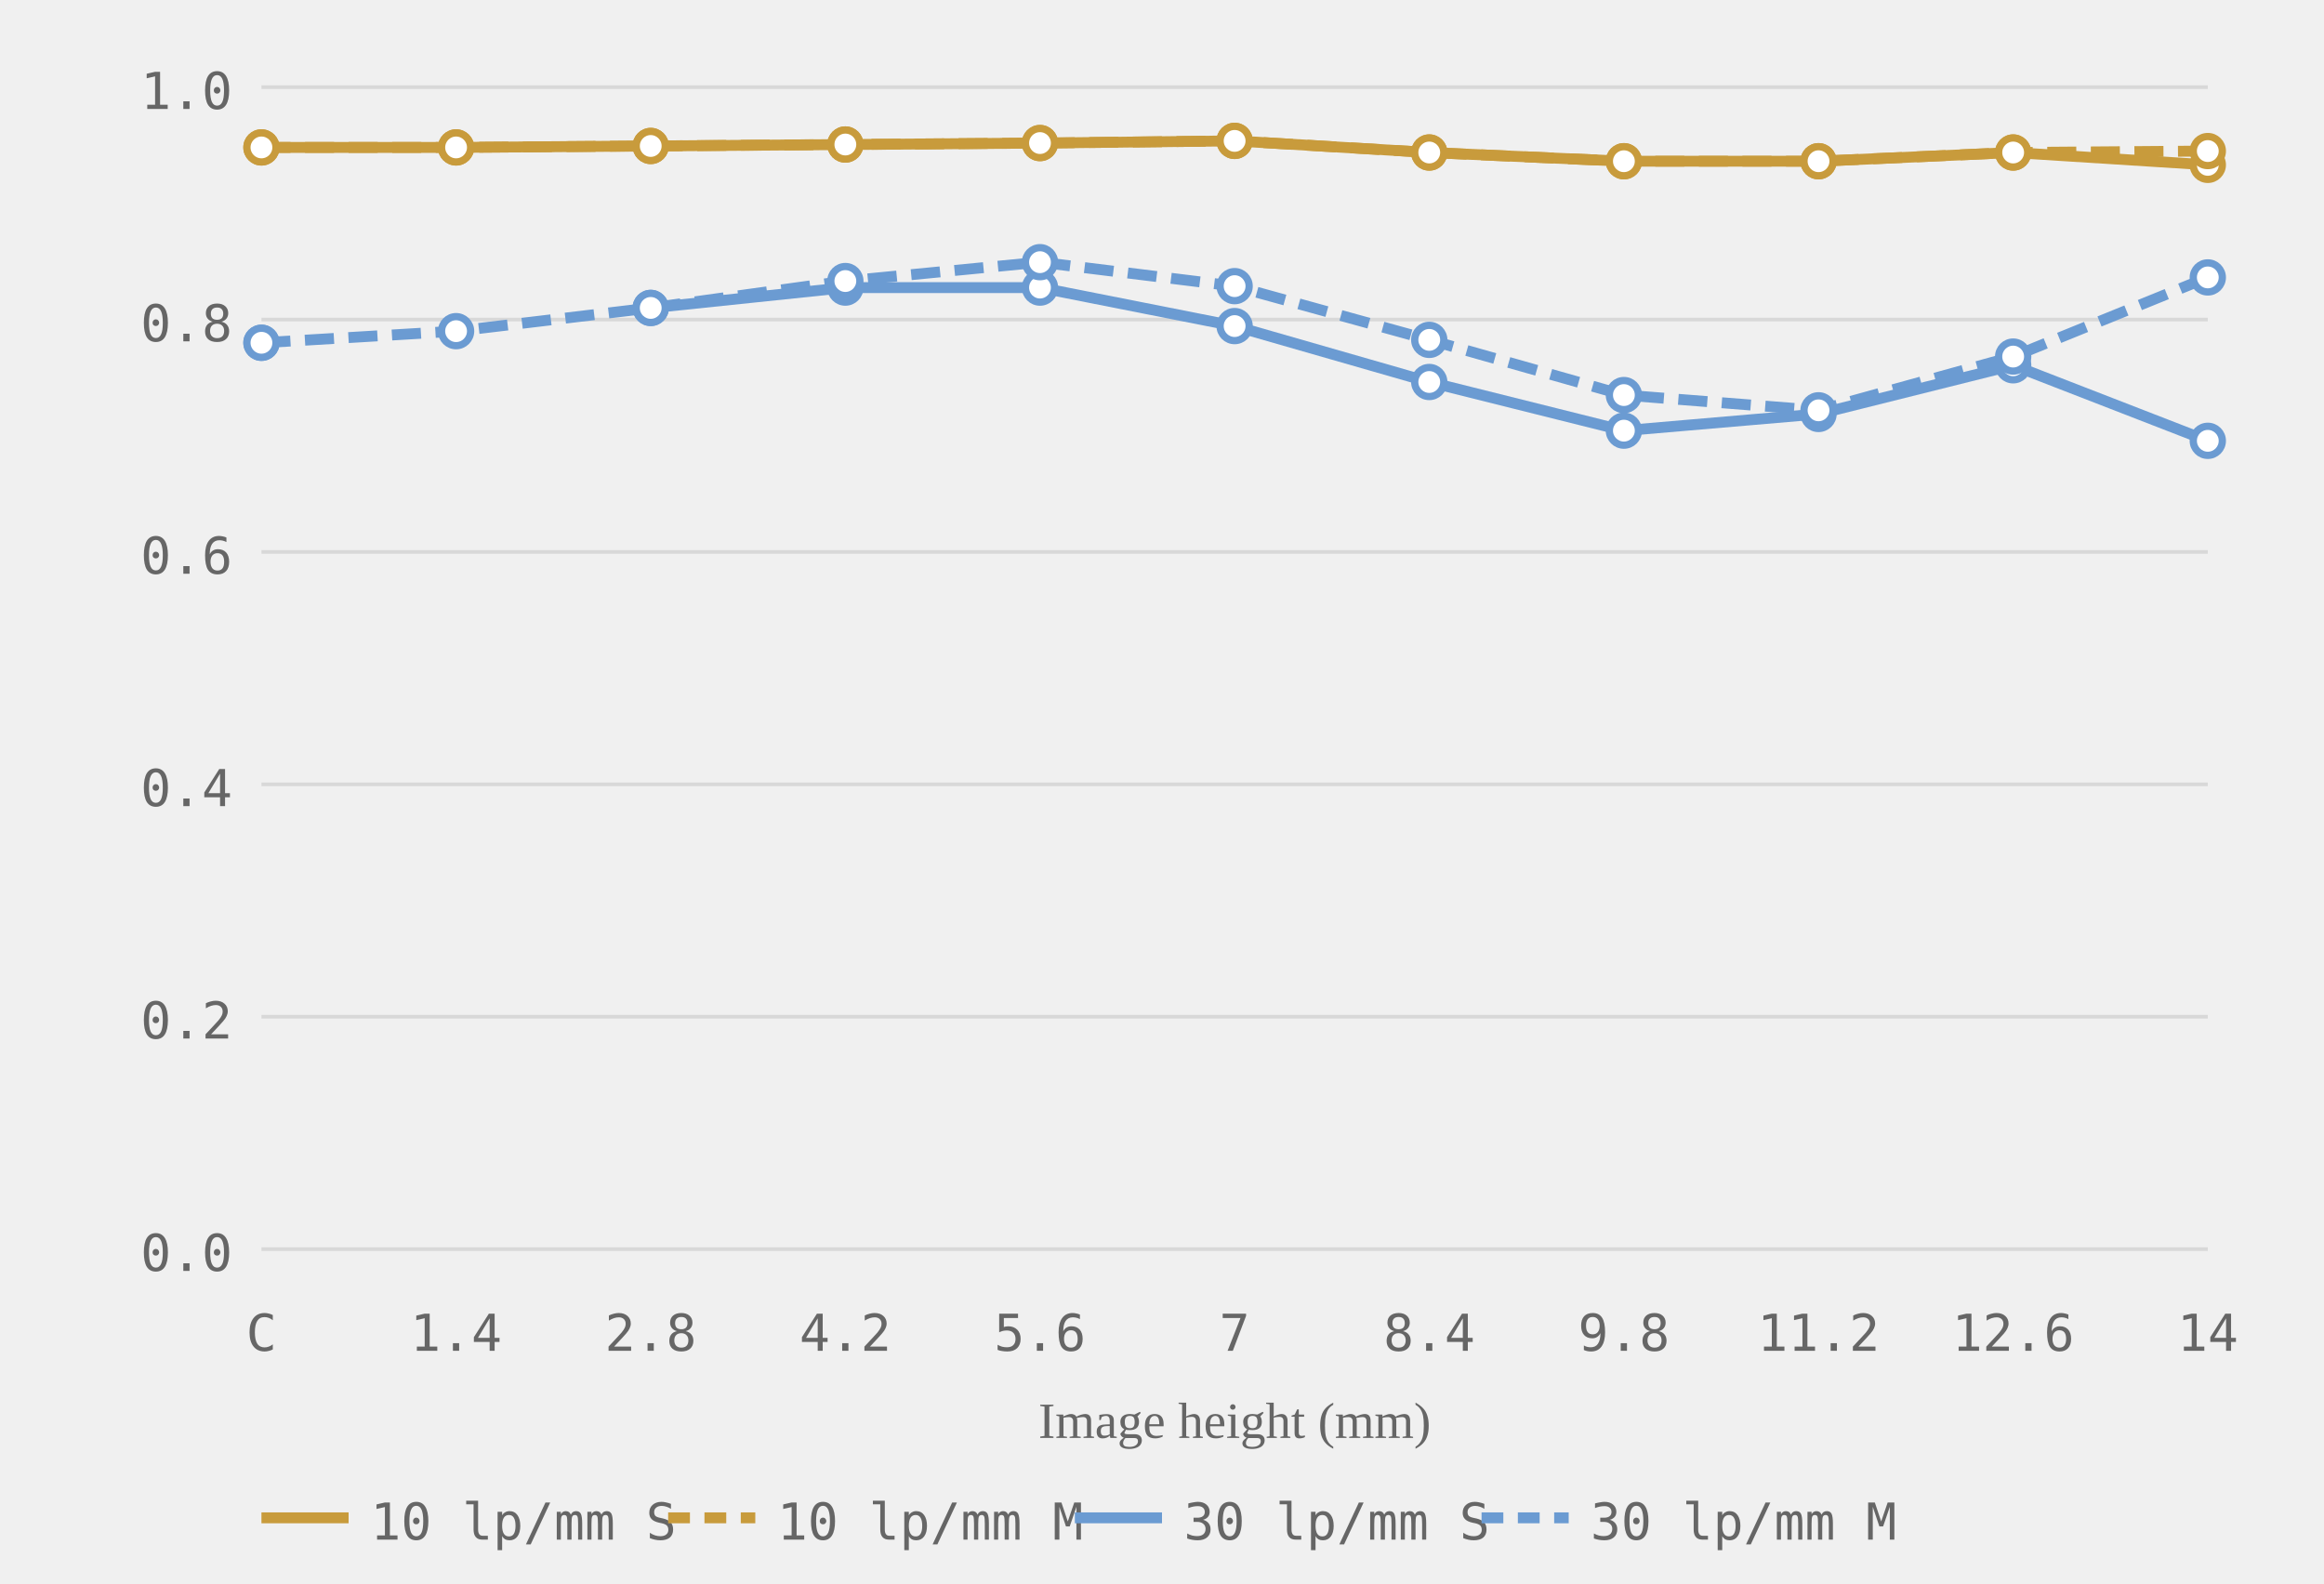
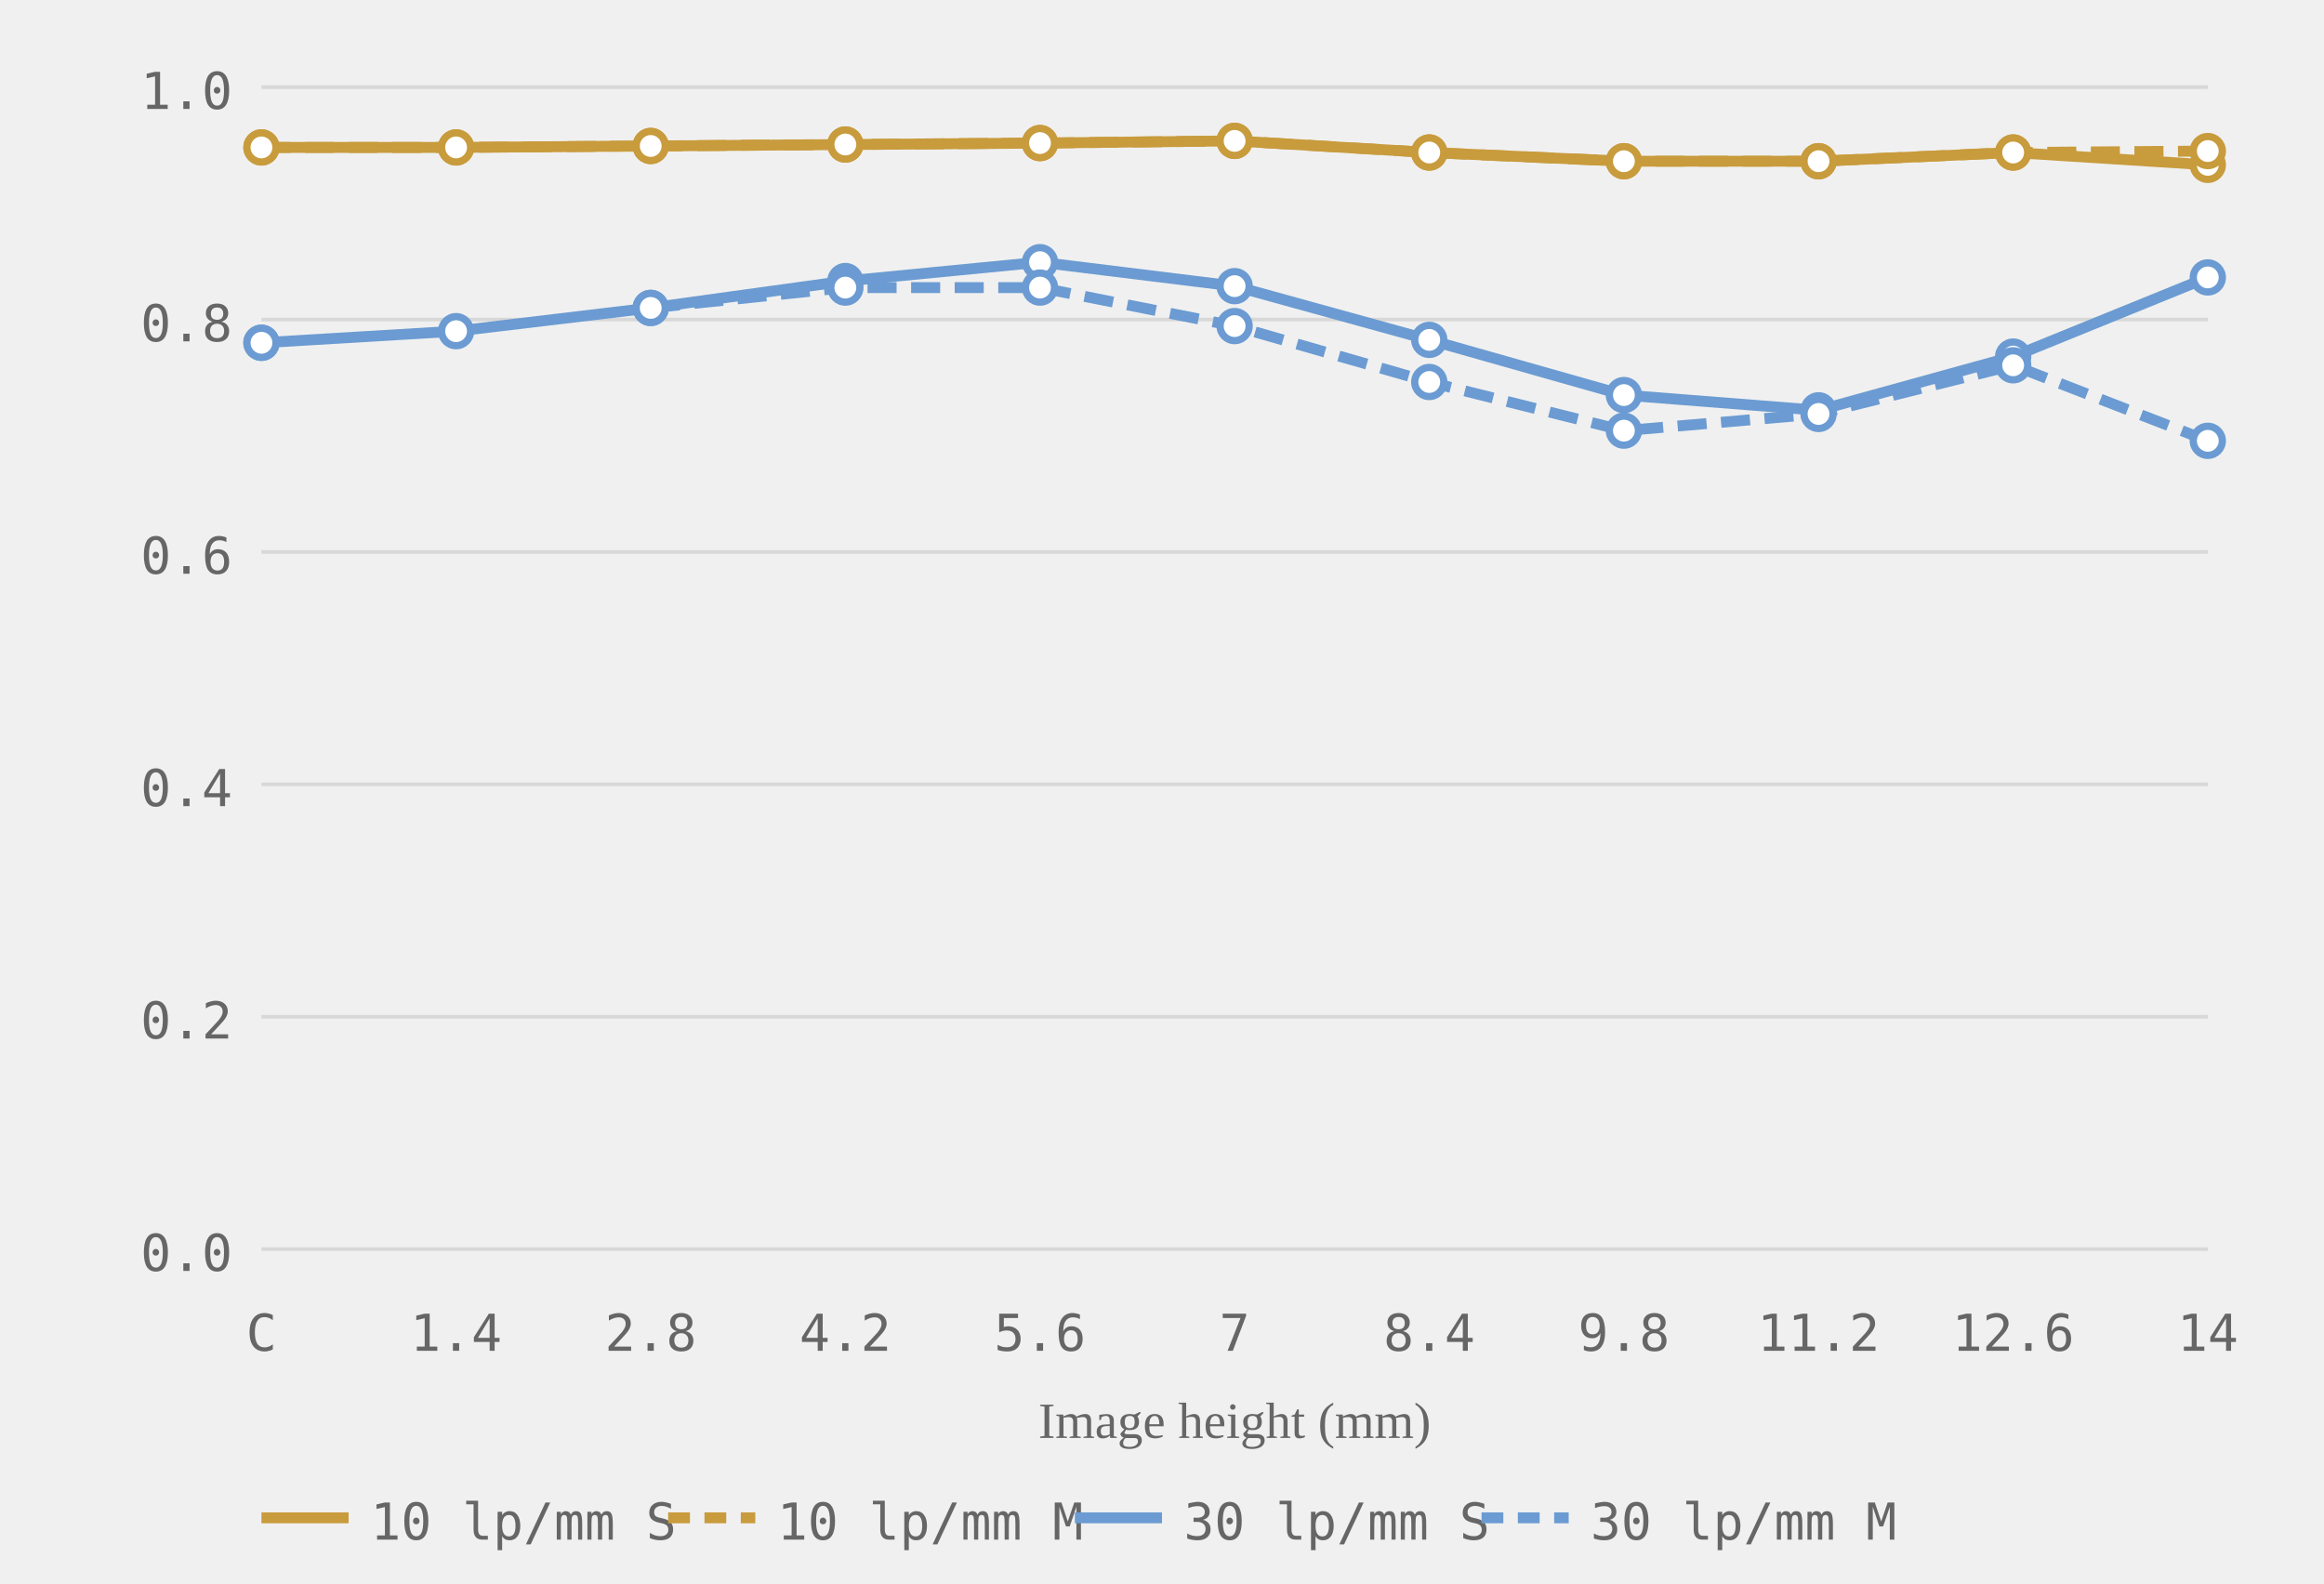
<svg xmlns="http://www.w3.org/2000/svg" viewBox="0 0 320 218" role="img" aria-label="MTF chart, generated from readings">
  <style>.grid-line { stroke: #d8d8d8; stroke-width: 0.5; }.axis-label { font-size: 7px; fill: #666666; font-family: ui-monospace, monospace; }.axis-y { text-anchor: end; }.axis-x { text-anchor: middle; }.axis-title { font-size: 7px; fill: #666666; text-anchor: middle; }.curve { fill: none; stroke-width: 1.5; }.curve-m { stroke-dasharray: 4 2; }.dot { fill: white; stroke-width: 1; }.legend-text { font-size: 7px; fill: #666666; font-family: ui-monospace, monospace; }</style>
  <line class="grid-line" x1="36" y1="172.0" x2="304" y2="172.0" />
  <line class="grid-line" x1="36" y1="140.0" x2="304" y2="140.0" />
  <line class="grid-line" x1="36" y1="108.0" x2="304" y2="108.0" />
  <line class="grid-line" x1="36" y1="76.0" x2="304" y2="76.0" />
  <line class="grid-line" x1="36" y1="44.0" x2="304" y2="44.0" />
  <line class="grid-line" x1="36" y1="12.0" x2="304" y2="12.0" />
  <text class="axis-label axis-y" x="32" y="175.0">0.0</text>
  <text class="axis-label axis-y" x="32" y="143.0">0.2</text>
  <text class="axis-label axis-y" x="32" y="111.0">0.4</text>
  <text class="axis-label axis-y" x="32" y="79.0">0.6</text>
  <text class="axis-label axis-y" x="32" y="47.0">0.8</text>
  <text class="axis-label axis-y" x="32" y="15.0">1.0</text>
  <text class="axis-label axis-x" x="36.0" y="186">C</text>
  <text class="axis-label axis-x" x="62.8" y="186">1.4</text>
  <text class="axis-label axis-x" x="89.6" y="186">2.8</text>
  <text class="axis-label axis-x" x="116.4" y="186">4.2</text>
  <text class="axis-label axis-x" x="143.2" y="186">5.6</text>
  <text class="axis-label axis-x" x="170.0" y="186">7</text>
  <text class="axis-label axis-x" x="196.8" y="186">8.4</text>
  <text class="axis-label axis-x" x="223.6" y="186">9.8</text>
  <text class="axis-label axis-x" x="250.4" y="186">11.2</text>
  <text class="axis-label axis-x" x="277.2" y="186">12.6</text>
  <text class="axis-label axis-x" x="304.0" y="186">14</text>
  <text class="axis-title" x="170.0" y="198">Image height (mm)</text>
  <polyline class="curve curve-10" style="stroke:#c89b3c" points="36.0,20.3 62.8,20.3 89.6,20.1 116.4,19.9 143.2,19.7 170.0,19.4 196.8,21.0 223.6,22.2 250.4,22.2 277.2,21.0 304.0,22.7" />
  <polyline class="curve curve-10 curve-m" style="stroke:#c89b3c" points="36.0,20.3 62.8,20.3 89.6,20.1 116.4,19.9 143.2,19.7 170.0,19.4 196.8,21.0 223.6,22.2 250.4,22.2 277.2,21.0 304.0,20.8" stroke-dasharray="4 2" />
-   <polyline class="curve curve-30" style="stroke:#6b9bd2" points="89.6,42.4 116.4,39.6 143.2,39.6 170.0,44.9 196.8,52.6 223.6,59.3 250.4,57.0 277.2,50.3 304.0,60.7" />
-   <polyline class="curve curve-30 curve-m" style="stroke:#6b9bd2" points="36.0,47.2 62.8,45.6 89.6,42.4 116.4,38.7 143.2,36.1 170.0,39.4 196.8,46.8 223.6,54.4 250.4,56.5 277.2,49.1 304.0,38.2" stroke-dasharray="4 2" />
+   <polyline class="curve curve-30" style="stroke:#6b9bd2" points="36.0,47.2 62.8,45.6 89.6,42.4 116.4,38.7 143.2,36.1 170.0,39.4 196.8,46.8 223.6,54.4 250.4,56.5 277.2,49.1 304.0,38.2" />
+   <polyline class="curve curve-30 curve-m" style="stroke:#6b9bd2" points="89.6,42.4 116.4,39.6 143.2,39.6 170.0,44.9 196.8,52.6 223.6,59.3 250.4,57.0 277.2,50.3 304.0,60.7" stroke-dasharray="4 2" />
  <circle class="dot dot-10" style="stroke:#c89b3c" cx="36.0" cy="20.3" r="2" />
  <circle class="dot dot-10" style="stroke:#c89b3c" cx="62.8" cy="20.3" r="2" />
  <circle class="dot dot-10" style="stroke:#c89b3c" cx="89.6" cy="20.1" r="2" />
  <circle class="dot dot-10" style="stroke:#c89b3c" cx="116.4" cy="19.9" r="2" />
  <circle class="dot dot-10" style="stroke:#c89b3c" cx="143.2" cy="19.7" r="2" />
  <circle class="dot dot-10" style="stroke:#c89b3c" cx="170.0" cy="19.4" r="2" />
  <circle class="dot dot-10" style="stroke:#c89b3c" cx="196.8" cy="21.0" r="2" />
  <circle class="dot dot-10" style="stroke:#c89b3c" cx="223.6" cy="22.2" r="2" />
  <circle class="dot dot-10" style="stroke:#c89b3c" cx="250.4" cy="22.2" r="2" />
  <circle class="dot dot-10" style="stroke:#c89b3c" cx="277.2" cy="21.0" r="2" />
  <circle class="dot dot-10" style="stroke:#c89b3c" cx="304.0" cy="22.7" r="2" />
  <circle class="dot dot-10" style="stroke:#c89b3c" cx="36.0" cy="20.3" r="2" />
  <circle class="dot dot-10" style="stroke:#c89b3c" cx="62.8" cy="20.3" r="2" />
  <circle class="dot dot-10" style="stroke:#c89b3c" cx="89.6" cy="20.1" r="2" />
  <circle class="dot dot-10" style="stroke:#c89b3c" cx="116.4" cy="19.9" r="2" />
  <circle class="dot dot-10" style="stroke:#c89b3c" cx="143.2" cy="19.7" r="2" />
  <circle class="dot dot-10" style="stroke:#c89b3c" cx="170.0" cy="19.4" r="2" />
  <circle class="dot dot-10" style="stroke:#c89b3c" cx="196.8" cy="21.0" r="2" />
  <circle class="dot dot-10" style="stroke:#c89b3c" cx="223.6" cy="22.2" r="2" />
  <circle class="dot dot-10" style="stroke:#c89b3c" cx="250.4" cy="22.2" r="2" />
  <circle class="dot dot-10" style="stroke:#c89b3c" cx="277.2" cy="21.0" r="2" />
  <circle class="dot dot-10" style="stroke:#c89b3c" cx="304.0" cy="20.8" r="2" />
  <circle class="dot dot-30" style="stroke:#6b9bd2" cx="36.0" cy="47.2" r="2" />
-   <circle class="dot dot-30" style="stroke:#6b9bd2" cx="89.6" cy="42.4" r="2" />
-   <circle class="dot dot-30" style="stroke:#6b9bd2" cx="116.4" cy="39.6" r="2" />
-   <circle class="dot dot-30" style="stroke:#6b9bd2" cx="143.2" cy="39.6" r="2" />
-   <circle class="dot dot-30" style="stroke:#6b9bd2" cx="170.0" cy="44.9" r="2" />
-   <circle class="dot dot-30" style="stroke:#6b9bd2" cx="196.8" cy="52.6" r="2" />
-   <circle class="dot dot-30" style="stroke:#6b9bd2" cx="223.6" cy="59.3" r="2" />
-   <circle class="dot dot-30" style="stroke:#6b9bd2" cx="250.4" cy="57.0" r="2" />
-   <circle class="dot dot-30" style="stroke:#6b9bd2" cx="277.2" cy="50.3" r="2" />
-   <circle class="dot dot-30" style="stroke:#6b9bd2" cx="304.0" cy="60.7" r="2" />
-   <circle class="dot dot-30" style="stroke:#6b9bd2" cx="36.0" cy="47.2" r="2" />
  <circle class="dot dot-30" style="stroke:#6b9bd2" cx="62.8" cy="45.6" r="2" />
  <circle class="dot dot-30" style="stroke:#6b9bd2" cx="89.6" cy="42.4" r="2" />
  <circle class="dot dot-30" style="stroke:#6b9bd2" cx="116.4" cy="38.7" r="2" />
  <circle class="dot dot-30" style="stroke:#6b9bd2" cx="143.2" cy="36.1" r="2" />
  <circle class="dot dot-30" style="stroke:#6b9bd2" cx="170.0" cy="39.4" r="2" />
  <circle class="dot dot-30" style="stroke:#6b9bd2" cx="196.8" cy="46.8" r="2" />
  <circle class="dot dot-30" style="stroke:#6b9bd2" cx="223.6" cy="54.4" r="2" />
  <circle class="dot dot-30" style="stroke:#6b9bd2" cx="250.4" cy="56.5" r="2" />
  <circle class="dot dot-30" style="stroke:#6b9bd2" cx="277.2" cy="49.1" r="2" />
  <circle class="dot dot-30" style="stroke:#6b9bd2" cx="304.0" cy="38.2" r="2" />
+   <circle class="dot dot-30" style="stroke:#6b9bd2" cx="36.0" cy="47.2" r="2" />
+   <circle class="dot dot-30" style="stroke:#6b9bd2" cx="89.6" cy="42.4" r="2" />
+   <circle class="dot dot-30" style="stroke:#6b9bd2" cx="116.4" cy="39.6" r="2" />
+   <circle class="dot dot-30" style="stroke:#6b9bd2" cx="143.2" cy="39.6" r="2" />
+   <circle class="dot dot-30" style="stroke:#6b9bd2" cx="170.0" cy="44.9" r="2" />
+   <circle class="dot dot-30" style="stroke:#6b9bd2" cx="196.8" cy="52.6" r="2" />
+   <circle class="dot dot-30" style="stroke:#6b9bd2" cx="223.6" cy="59.3" r="2" />
+   <circle class="dot dot-30" style="stroke:#6b9bd2" cx="250.4" cy="57.0" r="2" />
+   <circle class="dot dot-30" style="stroke:#6b9bd2" cx="277.2" cy="50.3" r="2" />
+   <circle class="dot dot-30" style="stroke:#6b9bd2" cx="304.0" cy="60.7" r="2" />
  <line x1="36" y1="209" x2="48" y2="209" stroke="#c89b3c" stroke-width="1.5" />
  <text class="legend-text" x="51" y="212">10 lp/mm S</text>
  <line x1="92" y1="209" x2="104" y2="209" stroke="#c89b3c" stroke-width="1.5" stroke-dasharray="3 2" />
  <text class="legend-text" x="107" y="212">10 lp/mm M</text>
  <line x1="148" y1="209" x2="160" y2="209" stroke="#6b9bd2" stroke-width="1.5" />
  <text class="legend-text" x="163" y="212">30 lp/mm S</text>
  <line x1="204" y1="209" x2="216" y2="209" stroke="#6b9bd2" stroke-width="1.5" stroke-dasharray="3 2" />
  <text class="legend-text" x="219" y="212">30 lp/mm M</text>
</svg>
